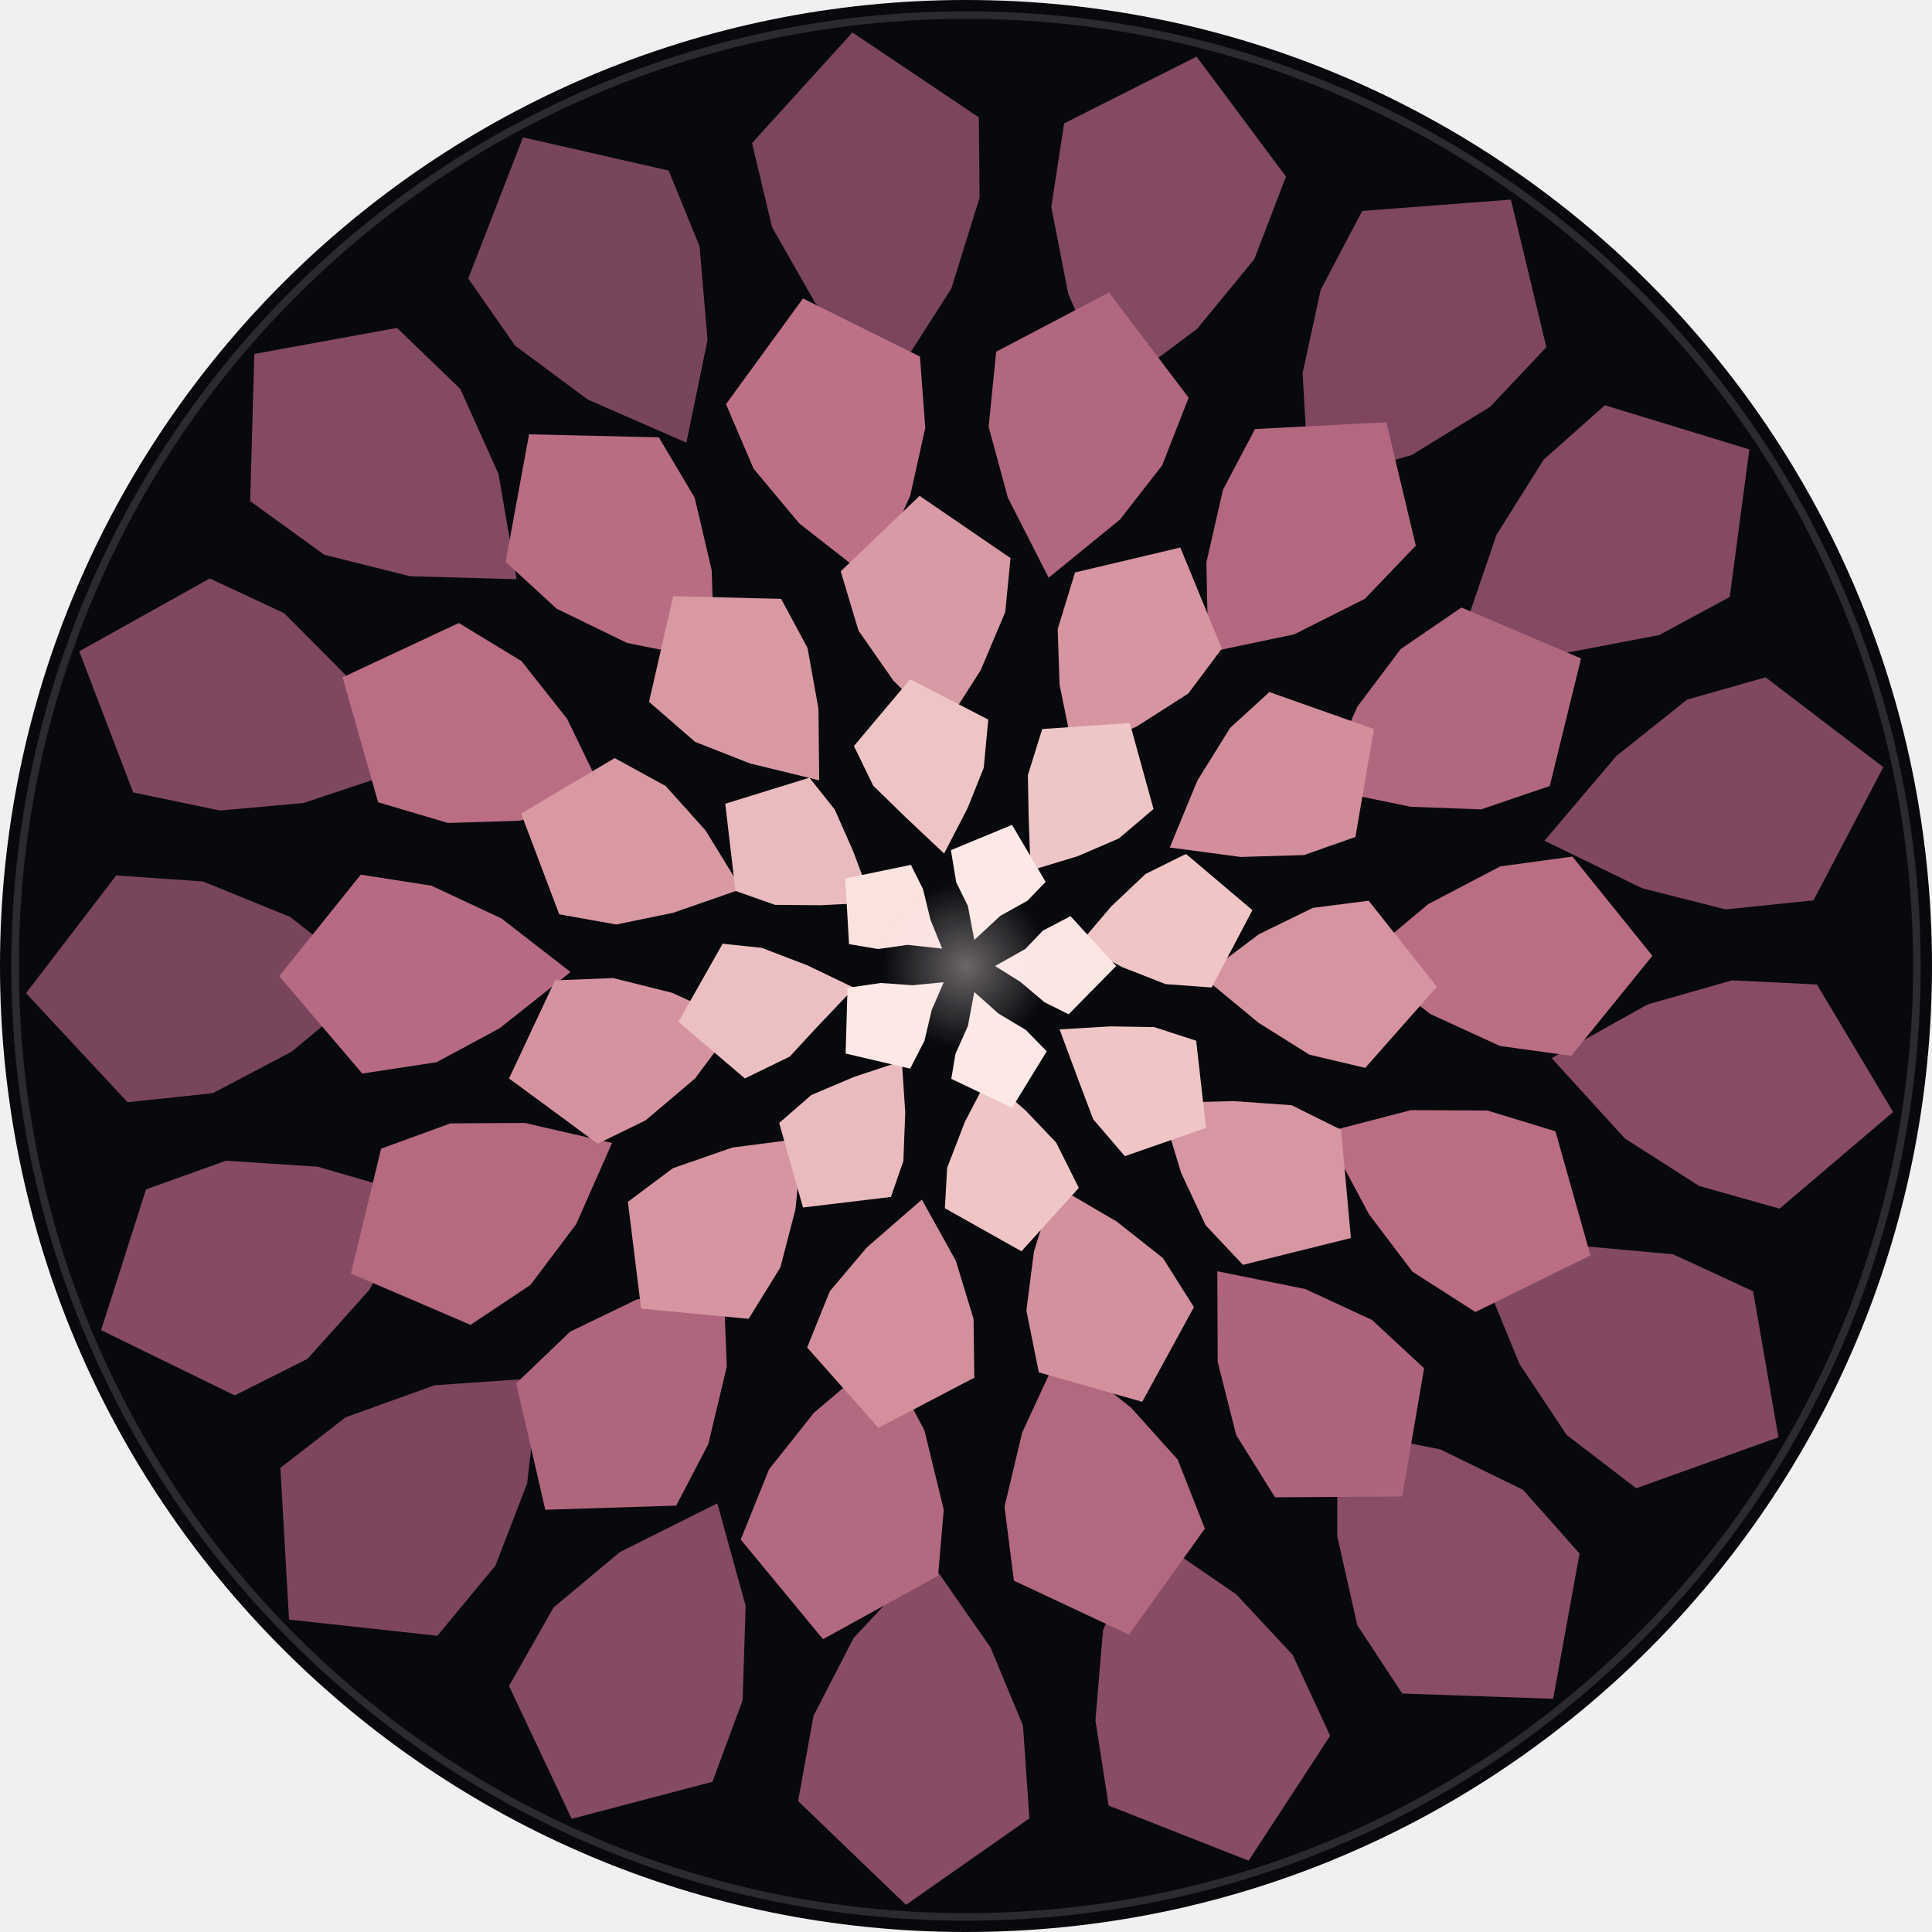
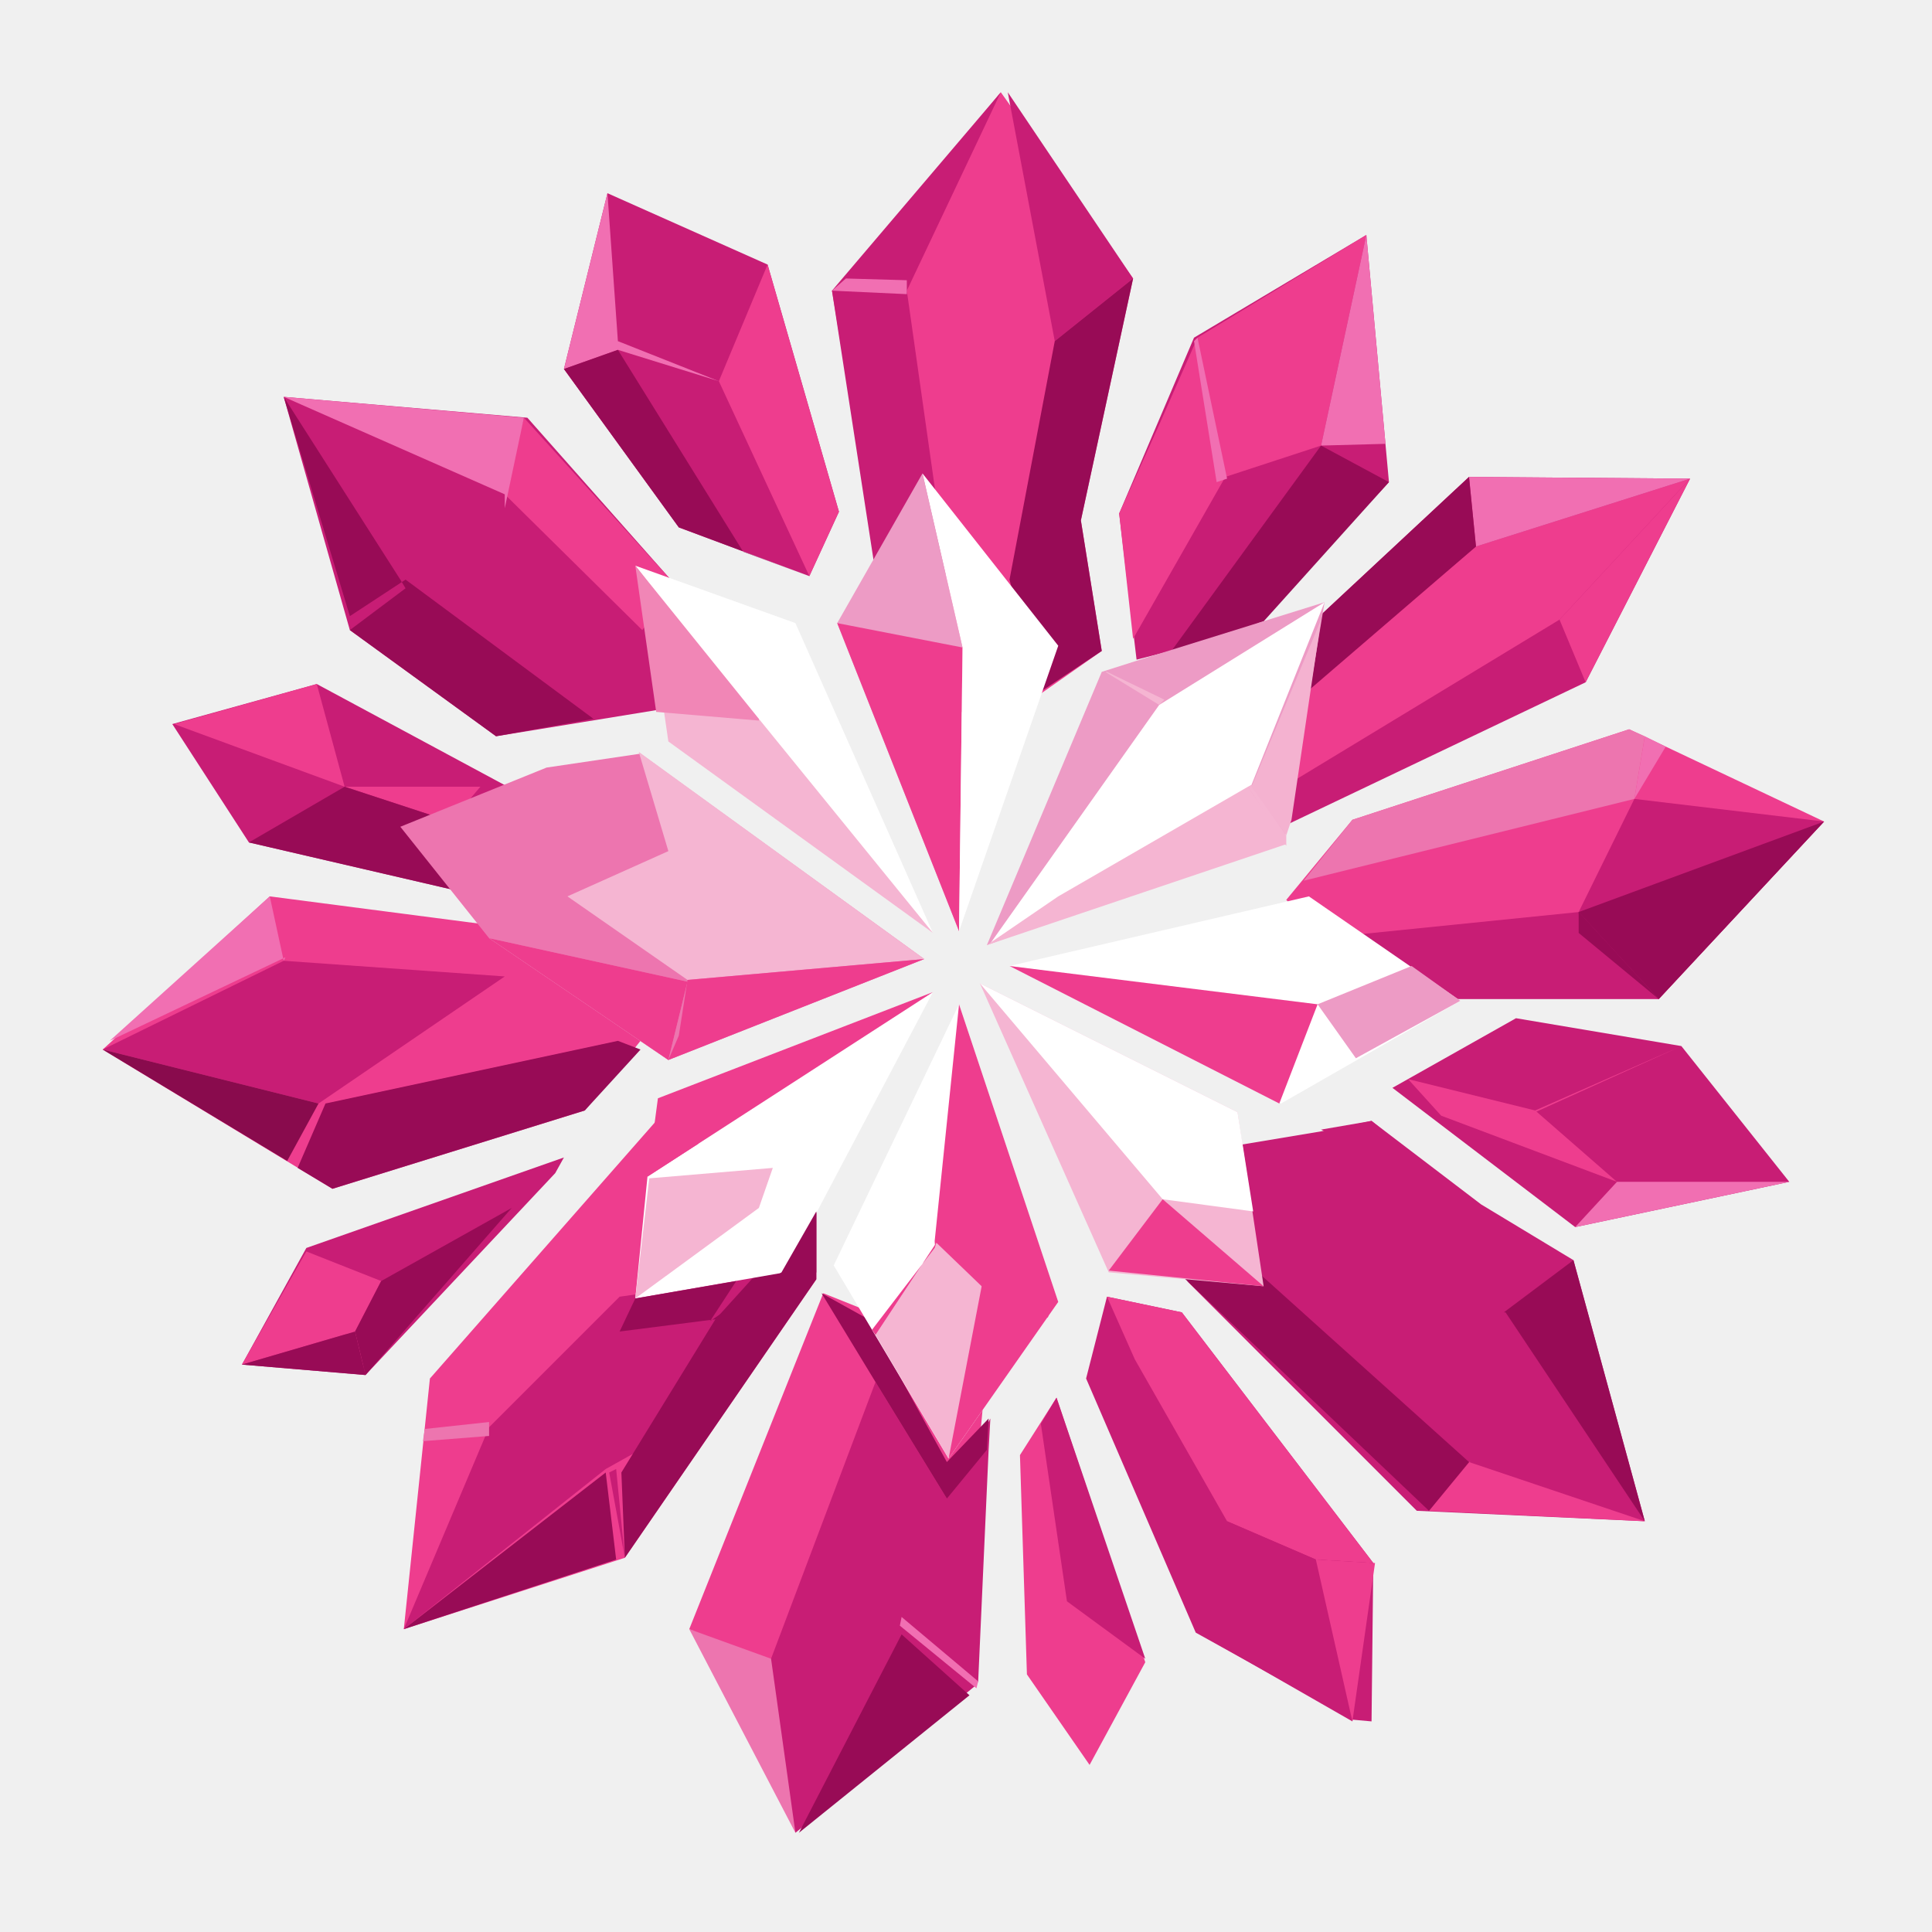
- <svg xmlns="http://www.w3.org/2000/svg" viewBox="0 0 512 512" width="512" height="512">
-   <defs>
-     <clipPath id="d">
-       <circle cx="256" cy="256" r="252" />
-     </clipPath>
-     <radialGradient id="glow" cx="50%" cy="50%" r="22%">
-       <stop offset="0%" stop-color="#fff0f2" stop-opacity="0.4" />
-       <stop offset="100%" stop-color="#fff0f2" stop-opacity="0" />
-     </radialGradient>
-   </defs>
-   <circle cx="256" cy="256" r="256" fill="#08090c" />
-   <g clip-path="url(#d)">
-     <polygon points="142.9,365.2 139.7,393.1 131.3,414.9 115.9,433.5 76.6,429.2 74.3,389.0 91.6,375.6 115.2,367.1" fill="#7d465e" />
-     <polygon points="111.1,317.0 97.9,341.8 81.5,360.1 62.2,369.8 26.8,352.5 38.7,315.2 59.9,307.6 84.2,309.2" fill="#864b63" />
-     <polygon points="99.2,260.5 77.3,278.7 56.4,289.7 33.8,292.1 6.9,263.2 30.8,232.0 53.8,233.6 76.9,243.0" fill="#79455c" />
-     <polygon points="108.1,203.6 80.4,212.8 58.3,214.8 35.3,210.0 21.0,172.6 55.6,153.3 75.3,162.5 91.8,179.1" fill="#804860" />
-     <polygon points="136.9,153.5 108.6,152.7 85.9,147.0 66.3,132.8 67.4,93.8 105.2,86.9 122.0,103.1 132.1,125.6" fill="#854a63" />
-     <polygon points="181.9,117.3 155.8,105.9 136.5,91.6 124.1,73.8 138.6,36.4 177.2,45.2 185.4,65.3 187.5,90.1" fill="#79455c" />
-     <polygon points="237.0,100.1 216.1,80.4 204.6,60.2 199.3,37.9 225.9,8.6 259.4,31.1 259.6,52.4 252.1,76.5" fill="#7a455d" />
-     <polygon points="294.5,104.1 283.1,77.9 278.6,54.8 282.0,32.7 317.1,15.0 340.8,46.8 332.4,68.7 317.2,87.2" fill="#834a62" />
-     <polygon points="346.9,128.2 345.2,98.9 350.0,76.8 361.0,55.9 400.4,52.9 409.8,92.0 394.9,107.8 374.1,120.6" fill="#7e475f" />
-     <polygon points="387.1,169.5 396.6,141.7 409.1,121.8 425.3,107.4 463.6,119.1 458.4,158.2 439.7,168.3 415.0,173.0" fill="#854a63" />
-     <polygon points="409.3,222.8 428.3,200.4 447.1,185.4 467.9,179.5 499.1,203.3 480.6,238.6 457.3,241.0 435.2,235.4" fill="#7f4860" />
-     <polygon points="411.2,280.4 436.6,266.2 459.0,259.8 481.5,260.9 501.7,294.7 471.6,320.3 450.3,314.3 430.6,301.7" fill="#874c64" />
-     <polygon points="391.7,334.7 420.3,330.3 443.4,332.4 464.6,342.2 471.3,380.9 433.6,394.4 415.2,380.3 402.7,361.5" fill="#824961" />
-     <polygon points="354.4,378.7 381.7,384.1 403.6,394.8 418.6,411.7 411.6,450.2 371.6,448.8 359.7,430.7 354.4,407.2" fill="#894d66" />
-     <polygon points="303.4,405.9 327.6,422.5 342.6,438.6 352.5,460.0 330.9,493.1 293.8,478.5 290.3,455.9 292.3,432.1" fill="#884c65" />
-     <polygon points="246.0,412.9 262.5,436.6 271.1,457.3 272.8,481.9 240.1,504.8 211.5,477.3 215.6,454.7 226.2,434.1" fill="#884c65" />
-     <polygon points="190.1,398.4 197.6,425.6 196.8,450.6 188.8,472.2 151.5,482.0 134.9,446.8 146.7,426.0 164.3,411.3" fill="#864b64" />
-     <polygon points="234.2,358.7 245.0,379.1 250.1,400.1 248.6,417.6 218.1,434.4 196.3,408.0 203.8,389.4 215.7,374.4" fill="#b36980" />
-     <polygon points="191.7,339.2 192.6,362.2 187.7,382.7 179.2,399.0 144.5,400.1 136.8,366.6 151.1,352.9 168.7,344.4" fill="#af667d" />
-     <polygon points="162.2,302.9 152.7,324.4 140.6,340.5 124.7,351.1 93.0,337.5 101.0,304.4 119.4,297.7 139.1,297.6" fill="#b56a80" />
-     <polygon points="151.2,257.6 132.4,272.5 115.7,281.5 96.0,284.5 74.0,258.7 95.6,231.8 114.3,234.7 132.9,243.4" fill="#b76b82" />
-     <polygon points="160.6,211.8 137.7,217.5 118.7,218.1 100.2,212.6 90.8,179.5 121.6,165.1 138.2,175.2 150.3,190.5" fill="#ba6d83" />
-     <polygon points="189.4,175.0 166.2,170.4 147.5,161.3 134.0,148.9 140.2,115.1 174.6,115.9 184.1,131.9 188.6,151.1" fill="#b96d83" />
-     <polygon points="231.1,153.8 211.8,138.7 199.7,124.2 192.4,107.1 212.8,79.1 243.8,94.5 245.2,113.4 241.2,131.4" fill="#be7186" />
-     <polygon points="277.9,153.1 267.1,131.9 262.0,113.1 264.0,93.2 293.9,77.5 315.0,105.4 308.0,123.3 296.8,137.7" fill="#b1677e" />
-     <polygon points="320.2,172.9 319.7,149.1 324.1,129.8 332.6,113.7 367.4,111.9 375.2,144.6 361.7,158.7 343.0,168.1" fill="#b3687f" />
-     <polygon points="350.1,208.9 359.7,187.3 371.2,172.0 387.3,161.0 419.0,174.5 410.7,208.3 392.5,214.5 373.8,213.8" fill="#b1677e" />
-     <polygon points="360.8,254.4 378.5,239.6 397.6,229.6 416.7,227.0 437.9,253.3 416.4,279.8 397.5,277.2 379.0,268.7" fill="#ba6e84" />
-     <polygon points="351.2,300.1 373.9,294.2 394.2,294.3 412.2,299.8 421.5,332.7 391.0,347.7 374.3,337.0 362.8,321.8" fill="#ba6d83" />
-     <polygon points="322.6,336.9 345.9,341.6 363.6,349.8 377.4,362.6 371.6,396.6 337.9,396.8 327.6,380.3 322.7,360.9" fill="#ad647c" />
-     <polygon points="280.9,358.0 299.8,373.1 312.1,386.8 319.3,405.1 299.2,433.2 268.7,418.9 266.2,399.3 270.9,379.6" fill="#b2687f" />
-     <polygon points="279.5,314.1 295.9,323.7 308.2,333.4 316.4,346.4 302.7,371.5 275.3,363.7 272.0,347.3 274.0,331.7" fill="#d3909d" />
-     <polygon points="244.3,317.9 253.3,334.1 258.0,349.5 258.2,365.1 232.8,378.4 213.9,357.1 219.9,342.2 229.7,330.6" fill="#d38f9c" />
-     <polygon points="212.7,301.7 210.8,320.5 206.8,335.9 198.4,349.5 169.9,346.8 166.4,318.5 178.3,309.6 194.1,304.1" fill="#d695a0" />
-     <polygon points="195.3,270.9 184.2,285.8 171.1,296.9 158.4,303.1 134.9,285.8 147.1,259.8 162.5,259.2 178.1,263.1" fill="#d5939f" />
-     <polygon points="196.5,235.6 178.4,241.9 163.3,245.0 148.2,242.3 138.1,215.6 162.9,200.9 176.4,208.3 187.0,220.1" fill="#d899a3" />
-     <polygon points="217.1,206.8 198.7,202.3 184.2,196.6 172.0,186.0 178.4,158.0 207.0,158.7 214.0,171.7 216.9,187.8" fill="#d899a3" />
-     <polygon points="249.8,193.4 236.7,180.3 227.5,167.1 222.8,151.4 243.7,131.4 267.8,147.9 266.4,162.2 259.9,177.6" fill="#d89aa4" />
-     <polygon points="284.6,200.1 280.8,181.5 280.3,166.7 284.9,151.7 312.8,145.1 323.8,171.9 314.9,183.8 301.3,192.5" fill="#d695a0" />
-     <polygon points="310.0,224.6 317.3,206.9 326.0,192.9 336.4,183.4 364.1,193.2 359.2,221.8 345.6,226.6 328.8,227.1" fill="#d28e9b" />
-     <polygon points="318.7,258.8 333.6,247.6 347.9,240.6 362.7,238.7 380.8,261.5 361.8,283.0 347.0,279.5 333.6,271.1" fill="#d5949f" />
-     <polygon points="307.4,292.3 326.9,291.8 342.3,292.9 355.4,299.4 358.0,328.1 329.4,335.2 319.5,324.7 313.0,310.8" fill="#d797a2" />
-     <polygon points="280.8,272.8 294.3,272.0 305.9,272.2 317.0,275.8 319.6,298.9 298.1,306.4 289.7,296.6 285.7,286.0" fill="#efc5c6" />
-     <polygon points="261.8,285.6 271.8,294.3 279.9,302.8 285.9,314.8 270.7,331.6 250.4,320.2 251.0,309.5 255.7,297.3" fill="#efc5c6" />
-     <polygon points="239.0,281.2 239.9,294.8 239.4,307.7 236.1,317.2 212.8,320.0 206.5,297.6 215.0,290.2 226.3,285.4" fill="#eabbbe" />
-     <polygon points="226.4,261.8 216.4,272.3 209.3,280.0 197.4,285.8 179.8,270.8 191.5,250.1 201.9,251.2 213.9,255.8" fill="#ecc0c2" />
-     <polygon points="231.2,239.2 217.5,239.9 205.4,239.8 194.9,236.1 192.2,213.0 214.5,206.1 221.2,214.5 226.1,225.6" fill="#eabbbe" />
-     <polygon points="250.2,226.2 239.7,216.3 231.4,208.2 226.3,197.7 241.2,180.0 261.9,190.7 260.7,203.5 256.4,214.2" fill="#eec4c4" />
-     <polygon points="273.1,230.7 272.6,216.3 272.4,205.4 276.2,193.2 299.4,191.6 305.7,214.4 296.5,222.2 285.6,226.9" fill="#efc6c7" />
-     <polygon points="286.0,250.2 294.5,240.2 303.6,231.6 314.3,226.3 331.9,241.2 321.1,261.7 308.9,260.8 297.4,256.3" fill="#efc5c6" />
-     <polygon points="263.7,256.0 271.7,251.5 276.4,246.6 283.7,242.8 295.8,256.0 283.2,268.8 276.8,265.6 270.4,260.2" fill="#fbe6e3" />
-     <polygon points="258.2,262.9 264.6,268.6 271.8,272.9 277.4,278.6 268.2,293.6 252.1,285.9 253.2,279.3 256.5,271.9" fill="#fce8e4" />
-     <polygon points="250.1,260.3 246.9,267.7 245.0,275.8 241.2,283.2 224.1,279.2 224.6,261.8 233.4,260.5 241.8,261.1" fill="#fce8e4" />
-     <polygon points="249.7,251.4 240.5,250.4 232.7,251.5 225.0,250.2 224.0,232.8 241.4,229.2 244.6,235.6 246.6,243.8" fill="#fae2df" />
-     <polygon points="258.2,249.1 256.5,240.1 253.4,233.8 252.0,225.3 268.2,218.6 277.1,233.7 272.3,238.7 265.1,242.7" fill="#fce8e4" />
-   </g>
-   <circle cx="256" cy="256" r="50" fill="url(#glow)" />
-   <circle cx="256" cy="256" r="252" fill="none" stroke="#292b30" stroke-width="2" />
+ <svg xmlns="http://www.w3.org/2000/svg" viewBox="0 0 111 111">
+   <style type="text/css">.cls-1 {fill:#C81D75;}
+ .cls-2 {fill:#EE3D8E;}
+ .cls-3 {fill:#F16FB2;}
+ .cls-4 {fill:#980B56;}
+ .cls-5 {fill:#890B4D;}
+ .cls-6 {fill:#ED75AF;}
+ .cls-7 {fill:#ED9BC5;}
+ .cls-8 {fill:#FFFFFF;}
+ .cls-9 {fill:#F5B5D2;}
+ .cls-10 {fill:#F186B6;}
+ .cls-11 {fill:#890A4D;}
+ .cls-12 {fill:#C71972;}
+ .cls-13 {fill:#EF80B8;}
+ .cls-14 {fill:#F4B2D0;}</style>
+   <polygon class="cls-1" points="44.1 15.2 34.9 11.1 32.4 21.2 39 30.3 46.5 33.1 48.2 29.4" />
+   <polygon class="cls-2" points="41.3 21.9 44.1 15.2 48.2 29.4 46.5 33.1" />
+   <polygon class="cls-3" points="35.5 19.6 34.9 11.1 32.4 21.2 35.5 20.1 41.3 21.9" />
+   <polygon class="cls-4" points="35.5 20.1 42.7 31.7 46.5 33.1 39 30.3 32.4 21.2" />
+   <polygon class="cls-1" points="30.3 24 16.3 22.8 20.1 36.2 28.5 42.3 37.7 40.8 38.8 33.6" />
+   <polygon class="cls-2" points="29 28.4 30.1 24 38.8 33.6 36.9 36.2" />
+   <polygon class="cls-3" points="29 28.4 16.3 22.8 30.1 24 29 29.2" />
+   <polygon class="cls-4" points="23 33.3 16.3 22.8 20.1 35.4 23.3 33.3 34.1 41.3 28.5 42.3 20.1 36.2 23.3 33.8" />
+   <polygon class="cls-1" points="18.2 39.3 9.9 41.6 14.3 48.4 26.8 51.3 30.1 45.7" />
+   <polygon class="cls-2" points="19.8 45.2 18.2 39.3 10 41.6 19.8 45.2 25.9 47.2 27.6 45.2" />
+   <polygon class="cls-4" points="14.3 48.4 19.8 45.2 26.5 47.4 26.8 51.3" />
+   <polygon class="cls-2" points="15.5 51.5 5.9 60.3 19.1 68.3 33.6 63.8 36.8 59.8 30.1 53.4" />
+   <polygon class="cls-1" points="5.9 60.3 18.3 63.4 29 56.1 16.3 55.2" />
+   <polygon class="cls-3" points="16.3 55.2 15.5 51.5 6.3 59.8 16.4 55" />
+   <polygon class="cls-4" points="18.7 63.4 35.5 59.8 36.8 60.3 33.6 63.8 19.1 68.3 17.1 67.1" />
+   <polygon class="cls-5" points="5.9 60.3 16.5 66.7 18.3 63.4" />
+   <polygon class="cls-1" points="17.6 71.7 13.9 78.4 21 79 31.9 67.4 32.4 66.5" />
+   <polygon class="cls-2" points="17.6 71.9 21.9 73.6 20.4 76.5 13.9 78.4" />
+   <polygon class="cls-2" points="19.8 76.5 20.4 76.5 21 78.7" />
+   <polygon class="cls-4" points="13.9 78.4 20.4 76.5 21 79" />
+   <polygon class="cls-4" points="20.4 76.5 21.9 73.6 29.4 69.4 21 79" />
+   <polygon class="cls-2" points="24.7 79.2 23.2 93.6 35.9 89.5 46.9 73.5 46.9 69.4 37.7 64.4" />
+   <polygon class="cls-1" points="28.1 82 23.2 93.6 34.8 84.4 39.1 82 41.7 75.8 43.3 73.4 35.6 74.5" />
+   <polygon class="cls-6" points="24.4 82.1 28.1 81.7 28.1 82.5 24.3 82.8" />
+   <polygon class="cls-4" points="23.2 93.6 34.8 84.6 35.4 89.6" />
+   <polygon class="cls-1" points="35.4 84.6 35.9 89.5 35.9 89.5 35.9 89.5 35.9 89.5 35.9 89.5" />
+   <polygon class="cls-1" points="35 84.6 35.9 89.5 35.9 89.5 35.4 84.4" />
+   <polygon class="cls-4" points="35.7 84.6 35.9 89.5 46.9 73.5 46.9 69.4 41.1 75.8" />
+   <polygon class="cls-6" points="43.7 94.8 47.2 96.2 45.7 105.3 39.6 93.6 39.6 93.6" />
+   <polygon class="cls-2" points="47.3 74.3 39.6 93.6 44.3 95.3 52.8 92.9 56.3 82.6 56.5 80.5 52.8 76.5" />
+   <polygon class="cls-1" points="44.3 95.3 45.7 105.3 56.1 96.8 56.2 96.6 56.8 83.3 56.8 83.3 56.8 83.3 56.9 81.5 54.4 86.1 50.3 79.4" />
+   <polygon class="cls-4" points="45.9 105.3 51.8 93.9 55.7 97.4" />
+   <polygon class="cls-3" points="51.8 92.9 56.2 96.6 56.1 97 51.7 93.4" />
+   <polygon class="cls-4" points="49.9 75.8 47.2 74.3 50.3 79.4 54.4 86.1 56.7 83.3 56.8 81.5 54.4 84" />
+   <polygon class="cls-2" points="58.6 83.6 59 96.2 62.6 101.4 65.8 95.5 60.7 80.3" />
+   <polygon class="cls-1" points="59.8 81.8 61.3 92 65.8 95.3 60.7 80.3" />
+   <polygon class="cls-1" points="62.4 79.2 68.7 93.8 77.7 98.8 78.8 98.9 78.9 89.8 67.9 75.4 63.6 74.5" />
+   <polygon class="cls-2" points="65.2 78.1 63.6 74.5 67.9 75.4 78.9 89.8 75.6 89.6 70.5 87.4" />
+   <polygon class="cls-1" points="70.5 87.4 68.8 93.8 77.7 98.9 78.9 89.8 75.6 89.6" />
+   <polygon class="cls-2" points="77.7 98.9 79 89.8 75.6 89.6" />
+   <polygon class="cls-1" points="69.6 65.9 70.5 65.9 75.9 65 78.8 64.4 85.1 69.2 90.4 72.4 94.5 87.4 81.4 86.8 68.2 73.6 72.6 75.8 72.2 73.1" />
+   <polygon class="cls-4" points="86.4 75.4 90.4 72.4 94.5 87.4 86.5 75.4" />
+   <polygon class="cls-2" points="84.5 83.9 82.1 86.8 94.5 87.4 84.4 84" />
+   <polygon class="cls-4" points="72.5 73.3 84.4 84 82.1 86.8 68 73.4" />
+   <polygon class="cls-1" points="75.9 64.9 84.5 69.1 78.8 64.4" />
+   <polygon class="cls-1" points="87.1 58.5 80 62.5 90.5 70.5 102.8 67.9 96.6 60.1" />
+   <polygon class="cls-2" points="80.9 62 88.2 63.8 92.9 67.9 82.8 64.1" />
+   <polygon class="cls-2" points="88.2 63.8 96.6 60.1 96.6 60.1 88.2 63.9" />
+   <polygon class="cls-3" points="90.5 70.5 92.9 67.9 102.8 67.9" />
+   <polygon class="cls-2" points="93.6 41.9 77.7 47.1 73.9 51.7 75.9 53.9 95.3 57.4 104.8 47.2" />
+   <polygon class="cls-1" points="76.9 53.8 90.7 52.4 93.9 45.9 104.8 47.2 95.3 57.4 75.9 57.4" />
+   <polygon class="cls-4" points="90.7 52.4 95.3 57.4 95.3 57.4 95.3 57.4 90.7 53.6" />
+   <polygon class="cls-4" points="90.7 52.4 95.3 57.4 95.3 57.4 90.7 52.5" />
+   <polygon class="cls-4" points="90.7 52.4 95.3 57.4 95.3 57.4 104.8 47.2" />
+   <polygon class="cls-6" points="74.9 50.6 93.9 45.9 94.5 42.3 93.6 41.9 77.7 47.1" />
+   <polygon class="cls-3" points="93.9 45.9 95.7 42.9 94.5 42.3" />
+   <polygon class="cls-1" points="73.9 47.4 91.1 39.2 97.1 27.5 84.4 27.4 75.6 35.6 74.1 40.6" />
+   <polyline class="cls-2" points="74.1 45 89.6 35.6 97.1 27.5 84.8 31.4 74.8 39.8" />
+   <polygon class="cls-2" points="91.1 39.2 89.6 35.6 97.1 27.5" />
+   <polygon class="cls-3" points="84.4 27.4 84.8 31.4 97.1 27.5" />
+   <polygon class="cls-4" points="74.1 40.6 84.8 31.4 84.4 27.4 75.6 35.6" />
+   <polygon class="cls-1" points="68.6 19.4 64.3 29.5 65.3 37.9 71.9 36.2 79.8 27.7 78.5 13.5" />
+   <polygon class="cls-2" points="65.1 36.7 70.4 27.4 75.9 25.6 75.9 25.6 78.5 13.5 68.8 19.4 66.6 24.4 64.3 29.5" />
+   <polygon class="cls-3" points="68.8 19.4 70.5 27.5 69.9 27.7 68.6 19.6" />
+   <polygon class="cls-3" points="75.9 25.6 79.6 25.5 78.5 13.5" />
+   <polygon class="cls-4" points="67.3 37.4 75.9 25.6 79.8 27.7 72.6 35.7" />
+   <polygon class="cls-2" points="47.8 16.7 49.2 15.5 57.5 5.3 65.1 16 62.1 29.9 63.3 37.4 56.3 42.3 52.1 36.7 50.3 31.9" />
+   <polygon class="cls-1" points="52.1 16.7 57.5 5.3 47.8 16.7 50.3 32.9 52.1 35.4 54.4 32.9" />
+   <polygon class="cls-3" points="48.6 16 52.1 16.1 52.1 16.9 47.8 16.7" />
+   <polygon class="cls-1" points="57.9 5.3 65.1 16 60.6 19.6" />
+   <polygon class="cls-4" points="58 33.3 60.6 19.6 65.1 16 62.1 29.9 63.3 37.4 59.7 39.8" />
+   <polygon class="cls-7" points="48.1 35.8 53 27.2 55.3 37.2 55.1 53.5" />
+   <polygon class="cls-8" points="36.5 32.5 45.7 35.8 53.6 53.6 43.6 41.7" />
+   <polygon class="cls-9" points="37.7 37.8 38.4 42.6 53.6 53.6 43.6 41.3" />
+   <polygon class="cls-2" points="48.1 35.8 55.3 37.2 55.1 53.5" />
+   <polygon class="cls-8" points="53 27.2 60.8 37.1 55.1 53.5 55.3 37.2" />
+   <polygon class="cls-7" points="56.7 54.3 63.3 38.6 65.5 37.9 76.1 34.6 73.9 47.9" />
+   <polygon class="cls-8" points="56.9 54.2 66.6 40.5 76.1 34.6 71.9 45.1" />
+   <polygon class="cls-9" points="63.5 38.6 66.6 40.5 66.9 40.2 63.6 38.6" />
+   <polygon class="cls-9" points="73.9 48.6 71.7 45.2 71.9 45.1 73.9 48" />
+   <polygon class="cls-8" points="58 55.5 75.2 51.5 83.9 57.5 73.6 63.4" />
+   <polygon class="cls-2" points="58 55.5 75.7 57.7 73.5 63.4" />
+   <polygon class="cls-7" points="75.7 57.7 77.9 60.8 83.9 57.5 81.1 55.5" />
+   <polygon class="cls-6" points="28.1 53.9 23 47.5 31.4 44.1 36.8 43.3 53.1 55.1 38.4 60.9" />
+   <polygon class="cls-9" points="32.6 51.5 38.4 48.9 36.7 43.2 53.1 55.1 39.5 56.3" />
+   <polygon class="cls-7" points="28.1 53.9 39.5 56.4 38.4 60.9" />
+   <polygon class="cls-2" points="28.1 53.9 39.5 56.4 38.4 60.9" />
+   <polygon class="cls-2" points="39 59.5 38.4 60.9 53.1 55.1 39.5 56.3" />
+   <polygon class="cls-8" points="37.2 67.6 36.5 74.6 45.1 73.1 53.6 57" />
+   <polygon class="cls-9" points="37.3 67.7 44.4 67.1 43.6 69.4 36.5 74.6" />
+   <polygon class="cls-2" points="37.2 67.6 37.8 63.1 53.6 57" />
+   <polygon class="cls-8" points="47.9 72.7 55.1 57.7 60.8 74.8 54.5 83.8" />
+   <polygon class="cls-2" points="53.7 71.3 55.1 57.7 60.8 74.8 54.5 83.8" />
+   <polygon class="cls-9" points="50.3 76.7 53.8 71.4 56.4 73.9 54.5 83.8" />
+   <polygon class="cls-2" points="56.4 73.9 56.4 73.7 56.4 73.7 60.3 75.4 60.2 75.7" />
+   <polygon class="cls-2" points="50.3 76.7 50.1 76.4 53.7 71.7 53.8 71.4" />
+   <polygon class="cls-9" points="56.3 56.5 63.7 73.1 72.6 73.9 71.1 63.9" />
+   <polygon class="cls-2" points="63.7 73 66.8 68.9 72.6 73.9" />
+   <polygon class="cls-8" points="56.3 56.5 66.8 68.9 72 69.6 71.1 63.9" />
+   <polygon class="cls-4" points="35.6 76.5 45 75.3 46.9 73.1 46.9 69.6 44.9 73.1 40.8 75.9 42.3 73.6 36.5 74.6" />
+   <polygon class="cls-10" points="37.7 40.9 43.6 41.4 43.6 41.3 36.5 32.5" />
+   <polygon class="cls-9" points="60.8 51.5 71.7 45.2 73.9 48.5 56.7 54.3" />
+   <polygon class="cls-14" points="73.9 48 74.2 47.1 75.9 35.6 71.9 45.2" />
</svg>
